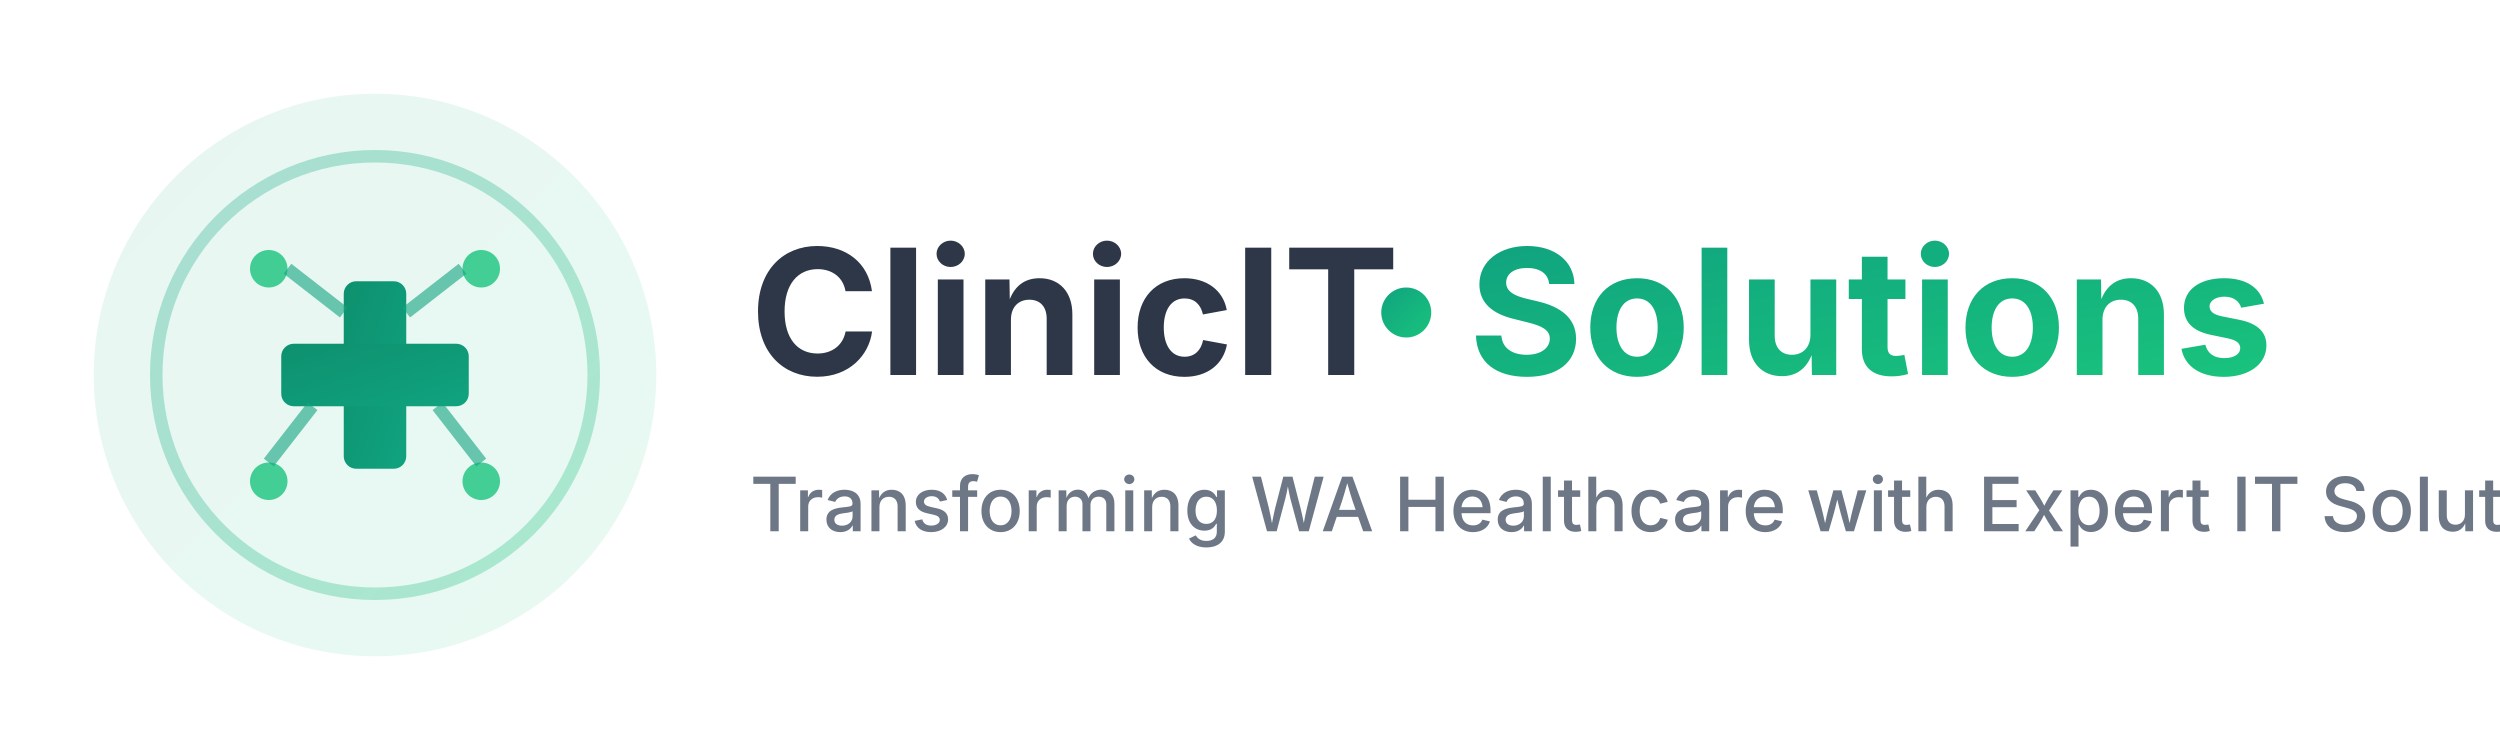
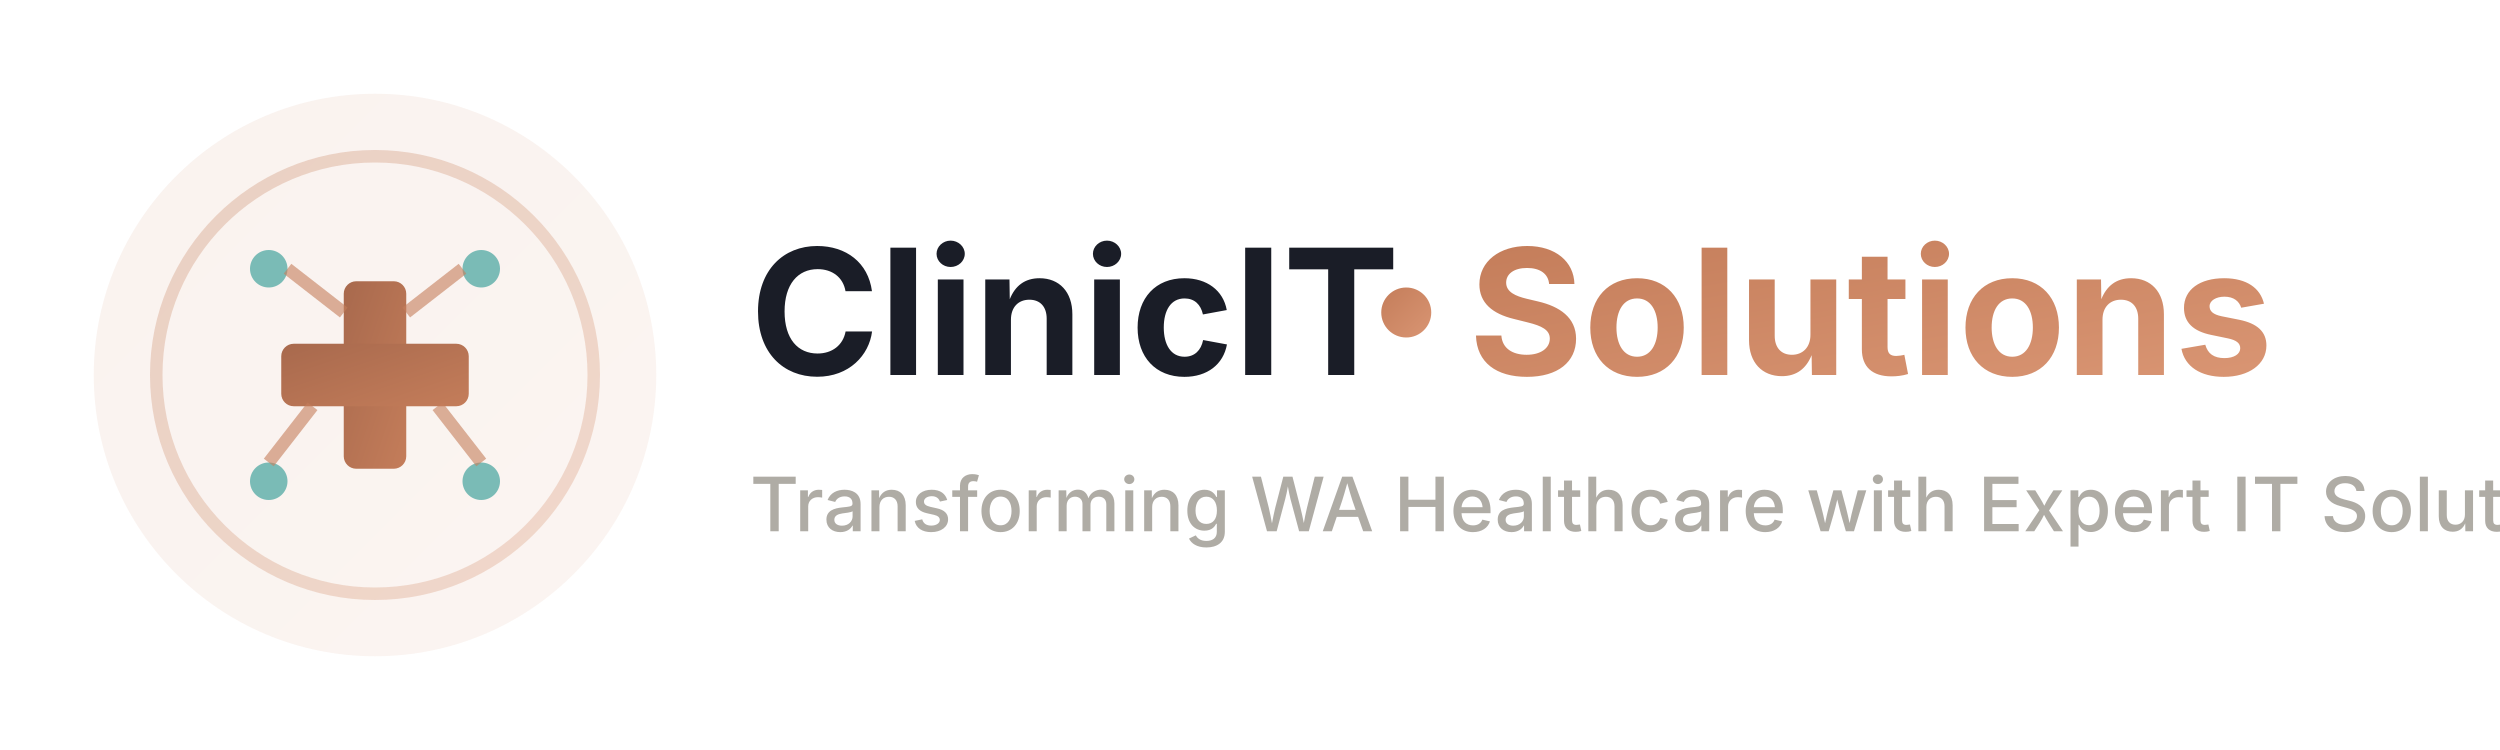
<svg xmlns="http://www.w3.org/2000/svg" viewBox="0 0 400 120" width="400" height="120">
  <defs>
    <linearGradient id="primaryGradient" x1="0%" y1="0%" x2="100%" y2="100%">
-       <stop offset="0%" style="stop-color:#10a37f;stop-opacity:1" />
-       <stop offset="100%" style="stop-color:#19c37d;stop-opacity:1" />
+       <stop offset="0%" style="stop-color:#c47d5a;stop-opacity:1" />
+       <stop offset="100%" style="stop-color:#d99573;stop-opacity:1" />
    </linearGradient>
    <linearGradient id="iconGradient" x1="0%" y1="0%" x2="100%" y2="100%">
-       <stop offset="0%" style="stop-color:#0e906e;stop-opacity:1" />
-       <stop offset="100%" style="stop-color:#10a37f;stop-opacity:1" />
+       <stop offset="0%" style="stop-color:#a8694d;stop-opacity:1" />
+       <stop offset="100%" style="stop-color:#c47d5a;stop-opacity:1" />
    </linearGradient>
  </defs>
  <g transform="translate(10, 10)">
    <circle cx="50" cy="50" r="45" fill="url(#primaryGradient)" opacity="0.1" />
    <g transform="translate(25, 25)">
      <rect x="20" y="10" width="10" height="30" fill="url(#iconGradient)" rx="2" />
      <rect x="10" y="20" width="30" height="10" fill="url(#iconGradient)" rx="2" />
-       <circle cx="8" cy="8" r="3" fill="#19c37d" opacity="0.8" />
-       <circle cx="42" cy="8" r="3" fill="#19c37d" opacity="0.8" />
-       <circle cx="8" cy="42" r="3" fill="#19c37d" opacity="0.8" />
-       <circle cx="42" cy="42" r="3" fill="#19c37d" opacity="0.8" />
-       <line x1="11" y1="8" x2="20" y2="15" stroke="#10a37f" stroke-width="2" opacity="0.6" />
-       <line x1="39" y1="8" x2="30" y2="15" stroke="#10a37f" stroke-width="2" opacity="0.6" />
-       <line x1="8" y1="39" x2="15" y2="30" stroke="#10a37f" stroke-width="2" opacity="0.6" />
-       <line x1="42" y1="39" x2="35" y2="30" stroke="#10a37f" stroke-width="2" opacity="0.6" />
+       <circle cx="8" cy="8" r="3" fill="#5aada8" opacity="0.8" />
+       <circle cx="42" cy="8" r="3" fill="#5aada8" opacity="0.8" />
+       <circle cx="8" cy="42" r="3" fill="#5aada8" opacity="0.8" />
+       <circle cx="42" cy="42" r="3" fill="#5aada8" opacity="0.8" />
+       <line x1="11" y1="8" x2="20" y2="15" stroke="#c47d5a" stroke-width="2" opacity="0.6" />
+       <line x1="39" y1="8" x2="30" y2="15" stroke="#c47d5a" stroke-width="2" opacity="0.6" />
+       <line x1="8" y1="39" x2="15" y2="30" stroke="#c47d5a" stroke-width="2" opacity="0.6" />
+       <line x1="42" y1="39" x2="35" y2="30" stroke="#c47d5a" stroke-width="2" opacity="0.6" />
    </g>
    <circle cx="50" cy="50" r="35" fill="none" stroke="url(#primaryGradient)" stroke-width="2" opacity="0.3">
      <animate attributeName="r" values="35;40;35" dur="2s" repeatCount="indefinite" />
      <animate attributeName="opacity" values="0.3;0.1;0.3" dur="2s" repeatCount="indefinite" />
    </circle>
  </g>
  <g transform="translate(120, 35)">
-     <text x="0" y="25" font-family="Inter, -apple-system, BlinkMacSystemFont, 'Segoe UI', Roboto, sans-serif" font-size="28" font-weight="700" fill="#2d3748">
+     <text x="0" y="25" font-family="'DM Sans', -apple-system, BlinkMacSystemFont, sans-serif" font-size="28" font-weight="700" fill="#1a1d27">
      ClinicIT
    </text>
    <circle cx="105" cy="15" r="4" fill="url(#primaryGradient)" />
-     <text x="115" y="25" font-family="Inter, -apple-system, BlinkMacSystemFont, 'Segoe UI', Roboto, sans-serif" font-size="28" font-weight="700" fill="url(#primaryGradient)">
+     <text x="115" y="25" font-family="'DM Sans', -apple-system, BlinkMacSystemFont, sans-serif" font-size="28" font-weight="700" fill="url(#primaryGradient)">
      Solutions
    </text>
-     <text x="0" y="50" font-family="Inter, -apple-system, BlinkMacSystemFont, 'Segoe UI', Roboto, sans-serif" font-size="12" font-weight="500" fill="#4a5568" opacity="0.8">
+     <text x="0" y="50" font-family="'DM Sans', -apple-system, BlinkMacSystemFont, sans-serif" font-size="12" font-weight="500" fill="#9b978f" opacity="0.8">
      Transforming WA Healthcare with Expert IT Solutions
    </text>
  </g>
</svg>
